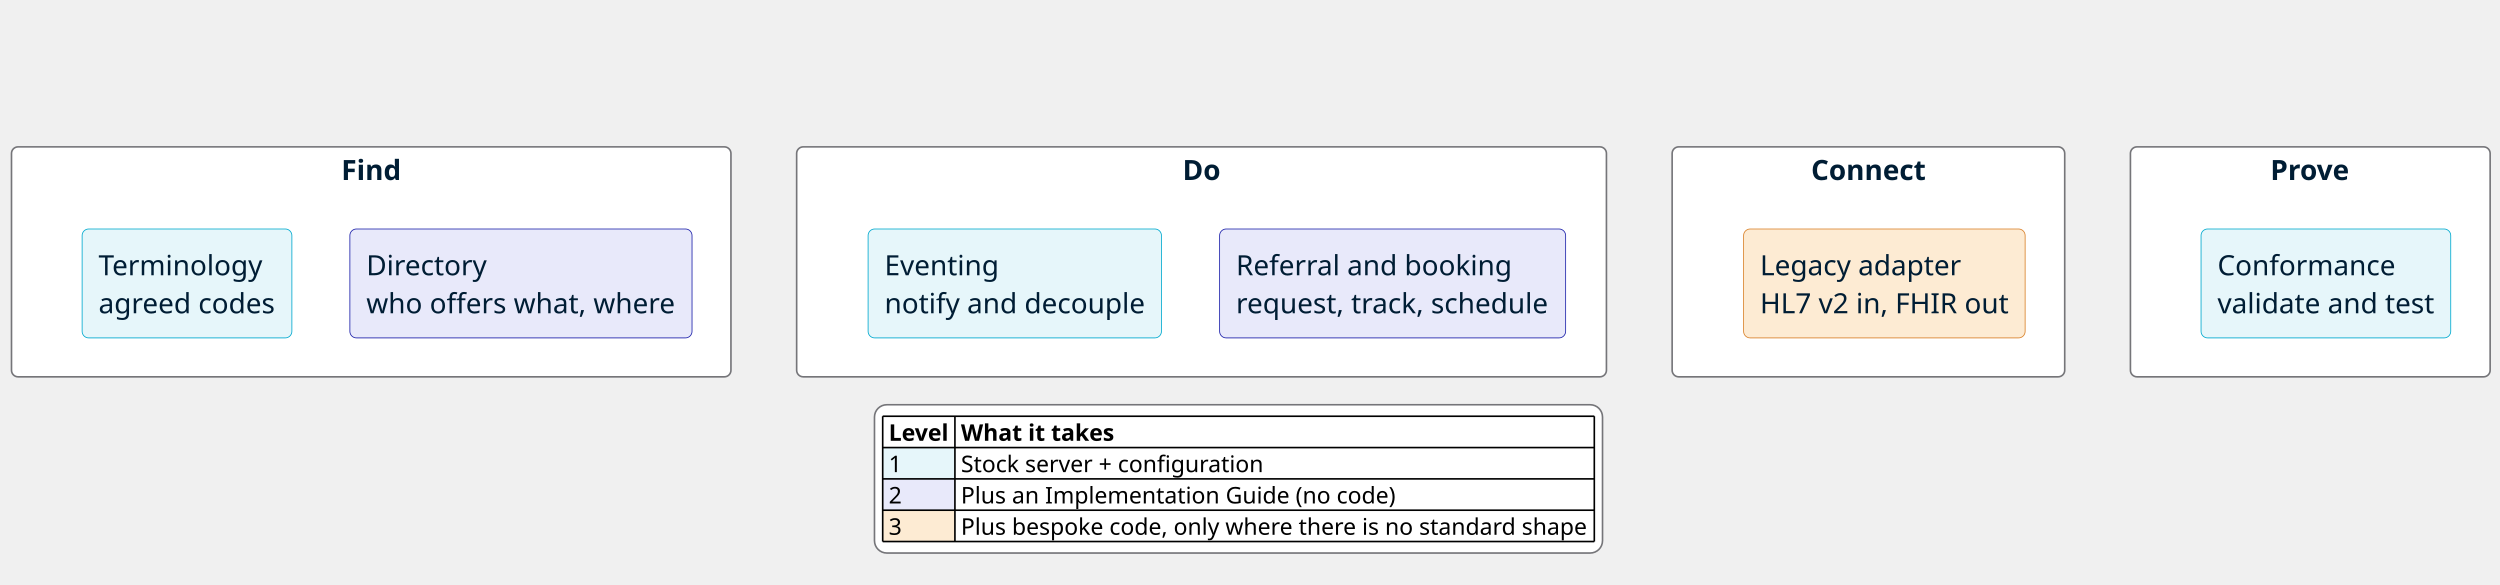
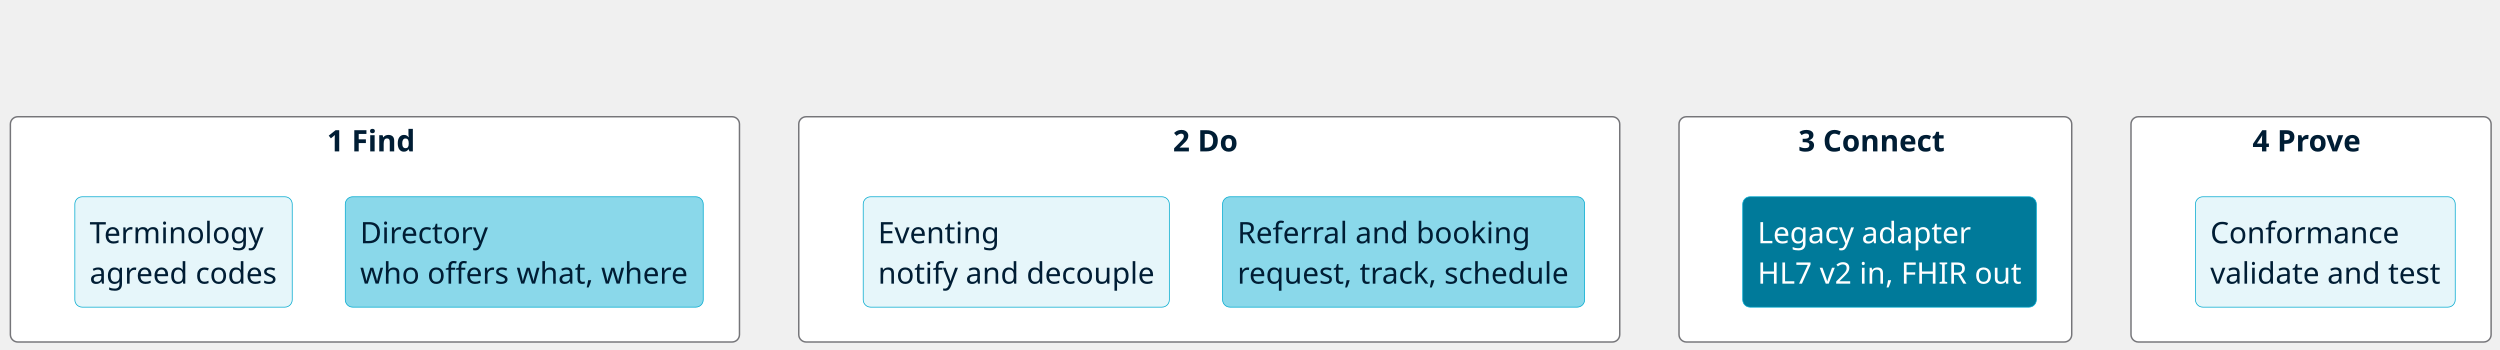
- <svg xmlns="http://www.w3.org/2000/svg" contentStyleType="text/css" data-diagram-type="DESCRIPTION" height="356px" preserveAspectRatio="none" style="width:1522px;height:356px;" version="1.1" viewBox="0 0 1522 356" width="1522px" zoomAndPan="magnify">
+ <svg xmlns="http://www.w3.org/2000/svg" contentStyleType="text/css" data-diagram-type="DESCRIPTION" height="236px" preserveAspectRatio="none" style="width:1687px;height:236px;" version="1.1" viewBox="0 0 1687 236" width="1687px" zoomAndPan="magnify">
  <defs />
  <g>
-     <g class="cluster" data-qualified-name="G1" data-source-line="16" id="ent0002">
-       <rect fill="#FFFFFF" height="140" rx="4" ry="4" style="stroke:#757579;stroke-width:1;" width="438" x="7" y="89.41" />
-       <text fill="#001D34" font-family="Calibri" font-size="17" font-weight="bold" lengthAdjust="spacing" textLength="36.448" x="207.776" y="109.583">Find</text>
+     <g class="cluster" data-qualified-name="G1" data-source-line="5" id="ent0002">
+       <rect fill="#FFFFFF" height="152" rx="5" ry="5" style="stroke:#757579;stroke-width:1;" width="492" x="7" y="78.78" />
+       <text fill="#001D34" font-family="Calibri" font-size="20" font-weight="bold" lengthAdjust="spacing" textLength="64.72" x="220.64" y="102.16">1  Find</text>
    </g>
-     <g class="cluster" data-qualified-name="G2" data-source-line="20" id="ent0005">
-       <rect fill="#FFFFFF" height="140" rx="4" ry="4" style="stroke:#757579;stroke-width:1;" width="493" x="485" y="89.41" />
-       <text fill="#001D34" font-family="Calibri" font-size="17" font-weight="bold" lengthAdjust="spacing" textLength="23.103" x="719.948" y="109.583">Do</text>
+     <g class="cluster" data-qualified-name="G2" data-source-line="9" id="ent0005">
+       <rect fill="#FFFFFF" height="152" rx="5" ry="5" style="stroke:#757579;stroke-width:1;" width="554" x="539" y="78.78" />
+       <text fill="#001D34" font-family="Calibri" font-size="20" font-weight="bold" lengthAdjust="spacing" textLength="49.02" x="791.49" y="102.16">2  Do</text>
    </g>
-     <g class="cluster" data-qualified-name="G3" data-source-line="24" id="ent0008">
-       <rect fill="#FFFFFF" height="140" rx="4" ry="4" style="stroke:#757579;stroke-width:1;" width="239" x="1018" y="89.41" />
-       <text fill="#001D34" font-family="Calibri" font-size="17" font-weight="bold" lengthAdjust="spacing" textLength="69.853" x="1102.574" y="109.583">Connect</text>
+     <g class="cluster" data-qualified-name="G3" data-source-line="13" id="ent0008">
+       <rect fill="#FFFFFF" height="152" rx="5" ry="5" style="stroke:#757579;stroke-width:1;" width="265" x="1133" y="78.78" />
+       <text fill="#001D34" font-family="Calibri" font-size="20" font-weight="bold" lengthAdjust="spacing" textLength="104.02" x="1213.49" y="102.16">3  Connect</text>
    </g>
-     <g class="cluster" data-qualified-name="G4" data-source-line="27" id="ent0010">
-       <rect fill="#FFFFFF" height="140" rx="4" ry="4" style="stroke:#757579;stroke-width:1;" width="219" x="1297" y="89.41" />
-       <text fill="#001D34" font-family="Calibri" font-size="17" font-weight="bold" lengthAdjust="spacing" textLength="48.637" x="1382.181" y="109.583">Prove</text>
+     <g class="cluster" data-qualified-name="G4" data-source-line="16" id="ent0010">
+       <rect fill="#FFFFFF" height="152" rx="5" ry="5" style="stroke:#757579;stroke-width:1;" width="243" x="1438" y="78.78" />
+       <text fill="#001D34" font-family="Calibri" font-size="20" font-weight="bold" lengthAdjust="spacing" textLength="79.06" x="1519.97" y="102.16">4  Prove</text>
    </g>
-     <g class="entity" data-qualified-name="G1.DIR" data-source-line="17" id="ent0003">
-       <rect fill="#E8E9FA" height="66.308" rx="4" ry="4" style="stroke:#1E22AA;stroke-width:0.5;" width="208.309" x="213" y="139.41" />
-       <text fill="#001D34" font-family="Calibri" font-size="17" lengthAdjust="spacing" textLength="73.678" x="223" y="167.583">Directory</text>
-       <text fill="#001D34" font-family="Calibri" font-size="17" lengthAdjust="spacing" textLength="188.309" x="223" y="190.737">who offers what, where</text>
+     <g class="entity" data-qualified-name="G1.TX" data-source-line="6" id="ent0003">
+       <rect fill="#E6F6FA" height="74.48" rx="5" ry="5" style="stroke:#00A9CE;stroke-width:0.5;" width="146.7" x="50.5" y="132.78" />
+       <text fill="#001D34" font-family="Calibri" font-size="20" lengthAdjust="spacing" textLength="118.74" x="60.5" y="164.16">Terminology</text>
+       <text fill="#001D34" font-family="Calibri" font-size="20" lengthAdjust="spacing" textLength="126.7" x="60.5" y="191.4">agreed codes</text>
    </g>
-     <g class="entity" data-qualified-name="G1.TX" data-source-line="18" id="ent0004">
-       <rect fill="#E6F6FA" height="66.308" rx="4" ry="4" style="stroke:#00A9CE;stroke-width:0.5;" width="127.695" x="50" y="139.41" />
-       <text fill="#001D34" font-family="Calibri" font-size="17" lengthAdjust="spacing" textLength="100.929" x="60" y="167.583">Terminology</text>
-       <text fill="#001D34" font-family="Calibri" font-size="17" lengthAdjust="spacing" textLength="107.695" x="60" y="190.737">agreed codes</text>
+     <g class="entity" data-qualified-name="G1.DIR" data-source-line="7" id="ent0004">
+       <rect fill="#8AD8EA" height="74.48" rx="5" ry="5" style="stroke:#00A9CE;stroke-width:0.5;" width="241.54" x="233" y="132.78" />
+       <text fill="#001D34" font-family="Calibri" font-size="20" lengthAdjust="spacing" textLength="86.68" x="243" y="164.16">Directory</text>
+       <text fill="#001D34" font-family="Calibri" font-size="20" lengthAdjust="spacing" textLength="221.54" x="243" y="191.4">who offers what, where</text>
    </g>
-     <g class="entity" data-qualified-name="G2.SRV" data-source-line="21" id="ent0006">
-       <rect fill="#E8E9FA" height="66.308" rx="4" ry="4" style="stroke:#1E22AA;stroke-width:0.5;" width="210.655" x="742.5" y="139.41" />
-       <text fill="#001D34" font-family="Calibri" font-size="17" lengthAdjust="spacing" textLength="168.351" x="752.5" y="167.583">Referral and booking</text>
-       <text fill="#001D34" font-family="Calibri" font-size="17" lengthAdjust="spacing" textLength="190.655" x="752.5" y="190.737">request, track, schedule</text>
+     <g class="entity" data-qualified-name="G2.EVT" data-source-line="10" id="ent0006">
+       <rect fill="#E6F6FA" height="74.48" rx="5" ry="5" style="stroke:#00A9CE;stroke-width:0.5;" width="206.58" x="582.5" y="132.78" />
+       <text fill="#001D34" font-family="Calibri" font-size="20" lengthAdjust="spacing" textLength="81.96" x="592.5" y="164.16">Eventing</text>
+       <text fill="#001D34" font-family="Calibri" font-size="20" lengthAdjust="spacing" textLength="186.58" x="592.5" y="191.4">notify and decouple</text>
    </g>
-     <g class="entity" data-qualified-name="G2.EVT" data-source-line="22" id="ent0007">
-       <rect fill="#E6F6FA" height="66.308" rx="4" ry="4" style="stroke:#00A9CE;stroke-width:0.5;" width="178.593" x="528.5" y="139.41" />
-       <text fill="#001D34" font-family="Calibri" font-size="17" lengthAdjust="spacing" textLength="69.666" x="538.5" y="167.583">Eventing</text>
-       <text fill="#001D34" font-family="Calibri" font-size="17" lengthAdjust="spacing" textLength="158.593" x="538.5" y="190.737">notify and decouple</text>
+     <g class="entity" data-qualified-name="G2.SRV" data-source-line="11" id="ent0007">
+       <rect fill="#8AD8EA" height="74.48" rx="5" ry="5" style="stroke:#00A9CE;stroke-width:0.5;" width="244.3" x="825" y="132.78" />
+       <text fill="#001D34" font-family="Calibri" font-size="20" lengthAdjust="spacing" textLength="198.06" x="835" y="164.16">Referral and booking</text>
+       <text fill="#001D34" font-family="Calibri" font-size="20" lengthAdjust="spacing" textLength="224.3" x="835" y="191.4">request, track, schedule</text>
    </g>
-     <g class="entity" data-qualified-name="G3.ADP" data-source-line="25" id="ent0009">
-       <rect fill="#FDEBD3" height="66.308" rx="4" ry="4" style="stroke:#D9822B;stroke-width:0.5;" width="171.402" x="1061.5" y="139.41" />
-       <text fill="#001D34" font-family="Calibri" font-size="17" lengthAdjust="spacing" textLength="122.468" x="1071.5" y="167.583">Legacy adapter</text>
-       <text fill="#001D34" font-family="Calibri" font-size="17" lengthAdjust="spacing" textLength="151.402" x="1071.5" y="190.737">HL7 v2 in, FHIR out</text>
+     <g class="entity" data-qualified-name="G3.ADP" data-source-line="14" id="ent0009">
+       <rect fill="#007A9A" height="74.48" rx="5" ry="5" style="stroke:#00A9CE;stroke-width:0.5;" width="198.12" x="1176" y="132.78" />
+       <text fill="#FFFFFF" font-family="Calibri" font-size="20" lengthAdjust="spacing" textLength="144.08" x="1186" y="164.16">Legacy adapter</text>
+       <text fill="#FFFFFF" font-family="Calibri" font-size="20" lengthAdjust="spacing" textLength="178.12" x="1186" y="191.4">HL7 v2 in, FHIR out</text>
    </g>
-     <g class="entity" data-qualified-name="G4.CON" data-source-line="28" id="ent0011">
-       <rect fill="#E6F6FA" height="66.308" rx="4" ry="4" style="stroke:#00A9CE;stroke-width:0.5;" width="152.005" x="1340" y="139.41" />
-       <text fill="#001D34" font-family="Calibri" font-size="17" lengthAdjust="spacing" textLength="108.375" x="1350" y="167.583">Conformance</text>
-       <text fill="#001D34" font-family="Calibri" font-size="17" lengthAdjust="spacing" textLength="132.005" x="1350" y="190.737">validate and test</text>
-     </g>
-     <g class="legend" data-source-line="34">
-       <rect fill="#FFFFFF" height="90.272" rx="7.5" ry="7.5" style="stroke:#757579;stroke-width:1;" width="443.228" x="532.386" y="246.41" />
-       <text fill="#000000" font-family="Calibri" font-size="14" font-weight="bold" lengthAdjust="spacing" textLength="36.694" x="541.026" y="268.376">Level</text>
-       <text fill="#000000" font-family="Calibri" font-size="14" font-weight="bold" lengthAdjust="spacing" textLength="93.338" x="585" y="268.376">What it takes</text>
-       <rect fill="#E6F6FA" height="19.068" style="stroke:none;stroke-width:1;" width="43.974" x="537.386" y="272.478" />
-       <text fill="#000000" font-family="Calibri" font-size="14" lengthAdjust="spacing" textLength="8.008" x="541.026" y="287.444">1</text>
-       <text fill="#000000" font-family="Calibri" font-size="14" lengthAdjust="spacing" textLength="184.463" x="585" y="287.444">Stock server + configuration</text>
-       <rect fill="#E8E9FA" height="19.068" style="stroke:none;stroke-width:1;" width="43.974" x="537.386" y="291.546" />
-       <text fill="#000000" font-family="Calibri" font-size="14" lengthAdjust="spacing" textLength="8.008" x="541.026" y="306.512">2</text>
-       <text fill="#000000" font-family="Calibri" font-size="14" lengthAdjust="spacing" textLength="264.613" x="585" y="306.512">Plus an Implementation Guide (no code)</text>
-       <rect fill="#FDEBD3" height="19.068" style="stroke:none;stroke-width:1;" width="43.974" x="537.386" y="310.614" />
-       <text fill="#000000" font-family="Calibri" font-size="14" lengthAdjust="spacing" textLength="8.008" x="541.026" y="325.58">3</text>
-       <text fill="#000000" font-family="Calibri" font-size="14" lengthAdjust="spacing" textLength="381.974" x="585" y="325.58">Plus bespoke code, only where there is no standard shape</text>
-       <line style="stroke:#000000;stroke-width:1;" x1="537.386" x2="970.614" y1="253.41" y2="253.41" />
-       <line style="stroke:#000000;stroke-width:1;" x1="537.386" x2="970.614" y1="272.478" y2="272.478" />
-       <line style="stroke:#000000;stroke-width:1;" x1="537.386" x2="970.614" y1="291.546" y2="291.546" />
-       <line style="stroke:#000000;stroke-width:1;" x1="537.386" x2="970.614" y1="310.614" y2="310.614" />
-       <line style="stroke:#000000;stroke-width:1;" x1="537.386" x2="970.614" y1="329.682" y2="329.682" />
-       <line style="stroke:#000000;stroke-width:1;" x1="537.386" x2="537.386" y1="253.41" y2="329.682" />
-       <line style="stroke:#000000;stroke-width:1;" x1="581.36" x2="581.36" y1="253.41" y2="329.682" />
-       <line style="stroke:#000000;stroke-width:1;" x1="970.614" x2="970.614" y1="253.41" y2="329.682" />
+     <g class="entity" data-qualified-name="G4.CON" data-source-line="17" id="ent0011">
+       <rect fill="#E6F6FA" height="74.48" rx="5" ry="5" style="stroke:#00A9CE;stroke-width:0.5;" width="175.3" x="1481.5" y="132.78" />
+       <text fill="#001D34" font-family="Calibri" font-size="20" lengthAdjust="spacing" textLength="127.5" x="1491.5" y="164.16">Conformance</text>
+       <text fill="#001D34" font-family="Calibri" font-size="20" lengthAdjust="spacing" textLength="155.3" x="1491.5" y="191.4">validate and test</text>
    </g>
  </g>
</svg>
